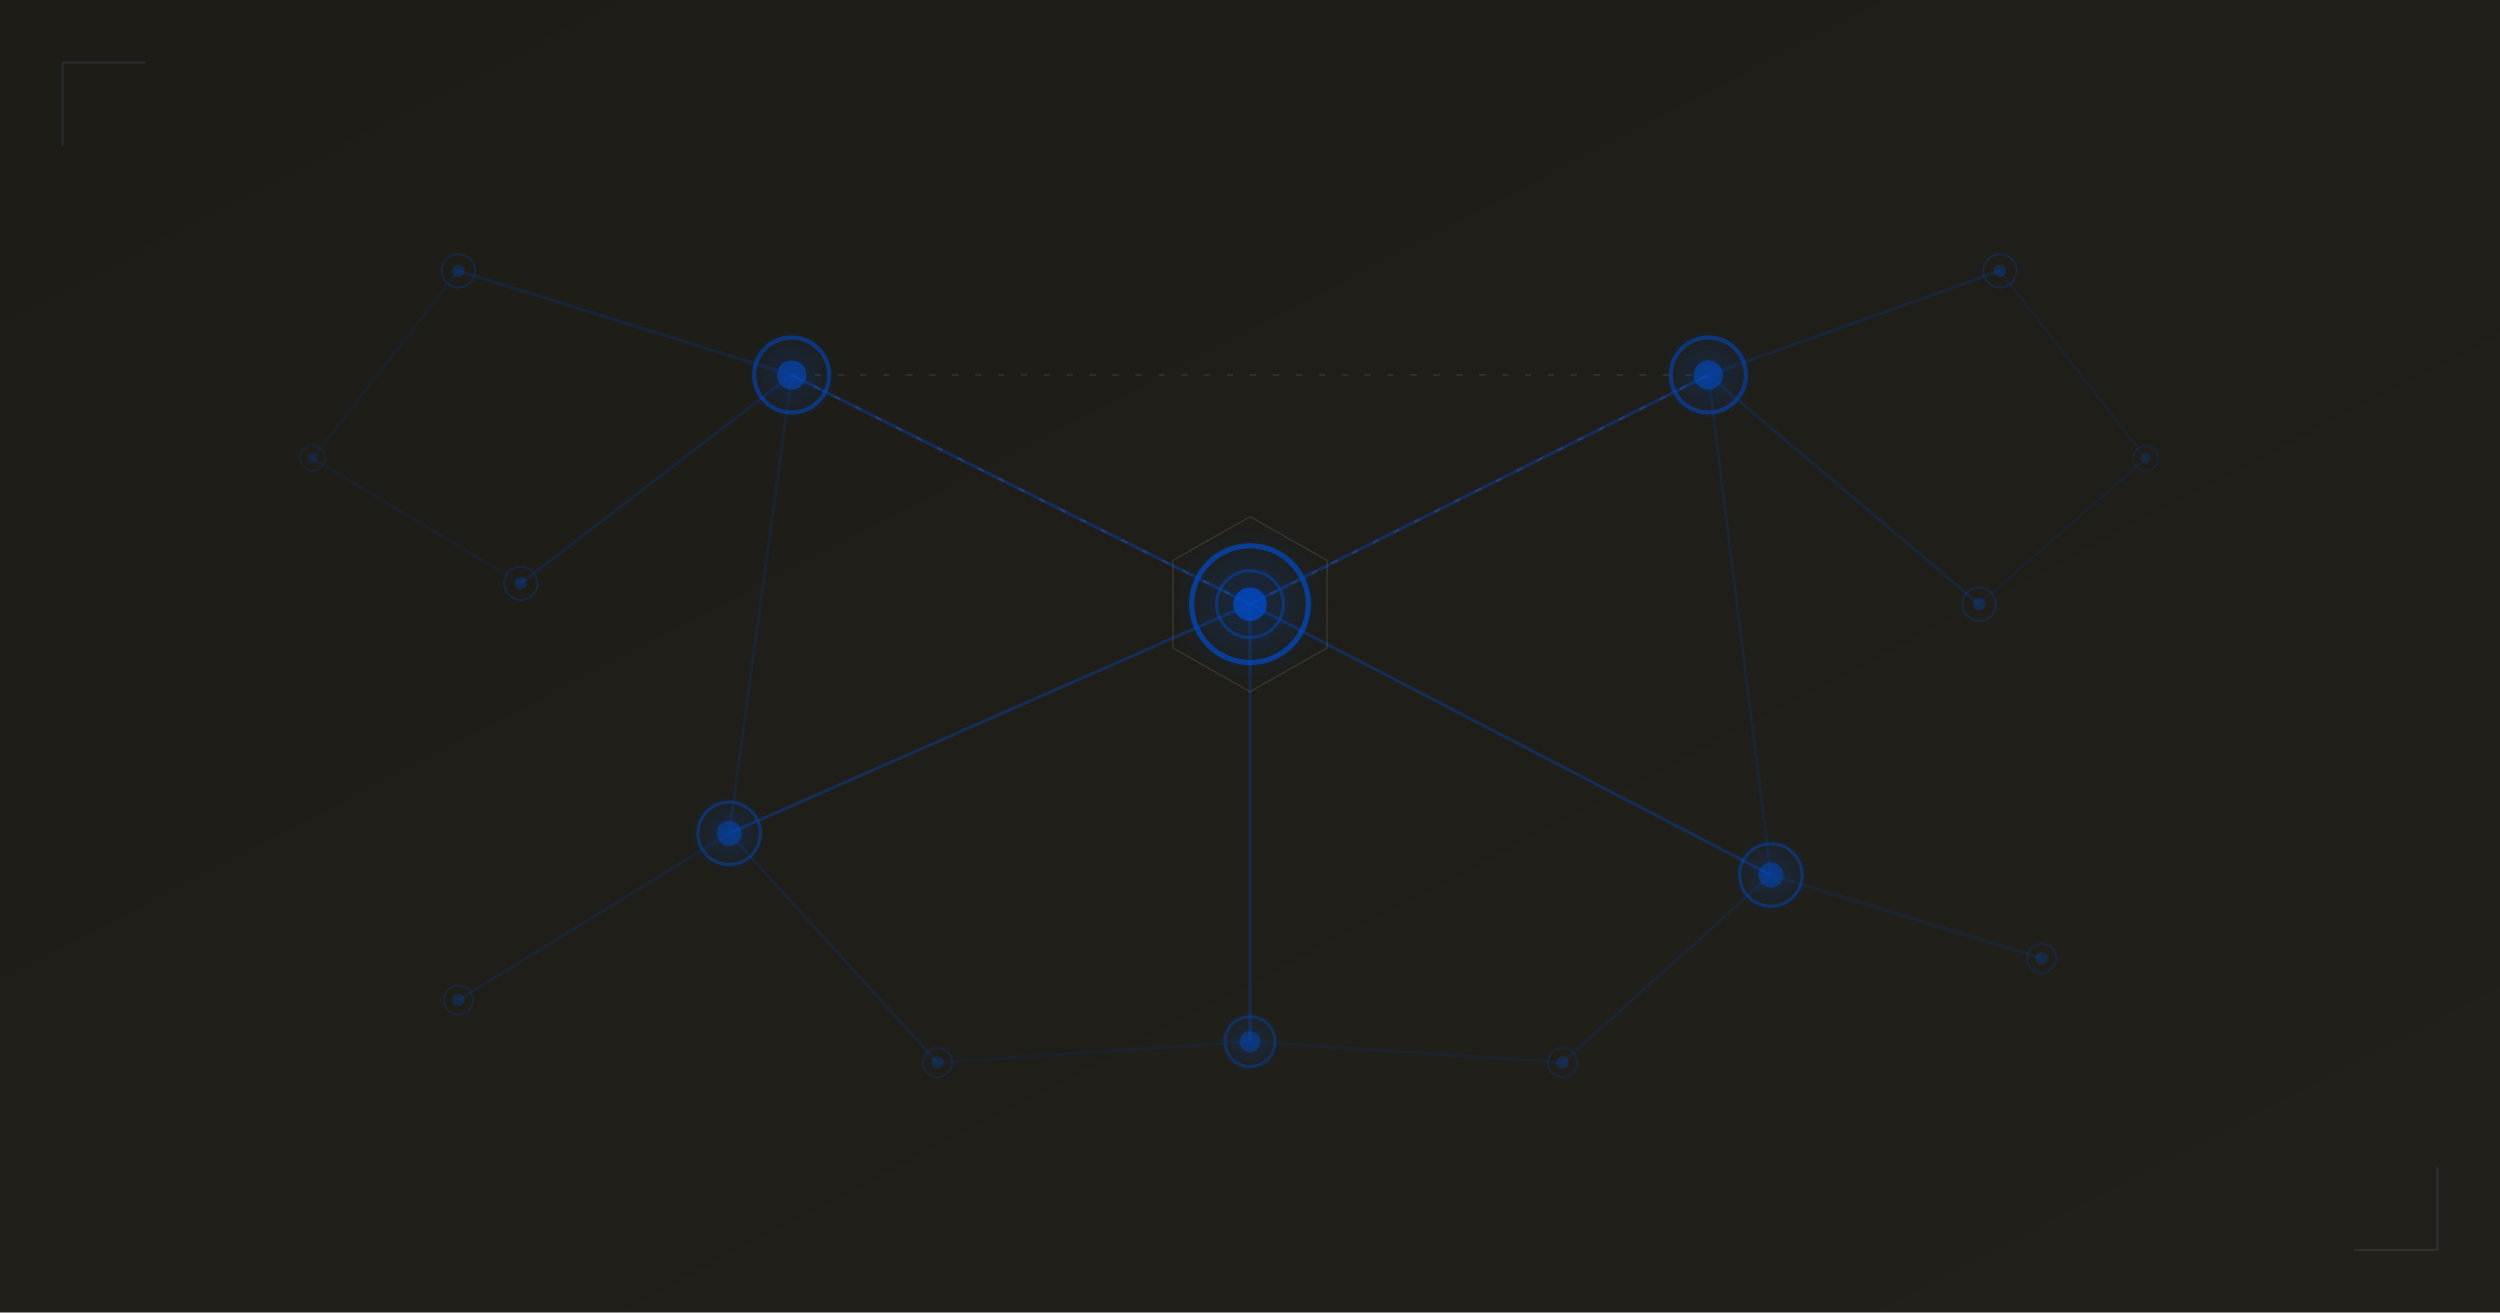
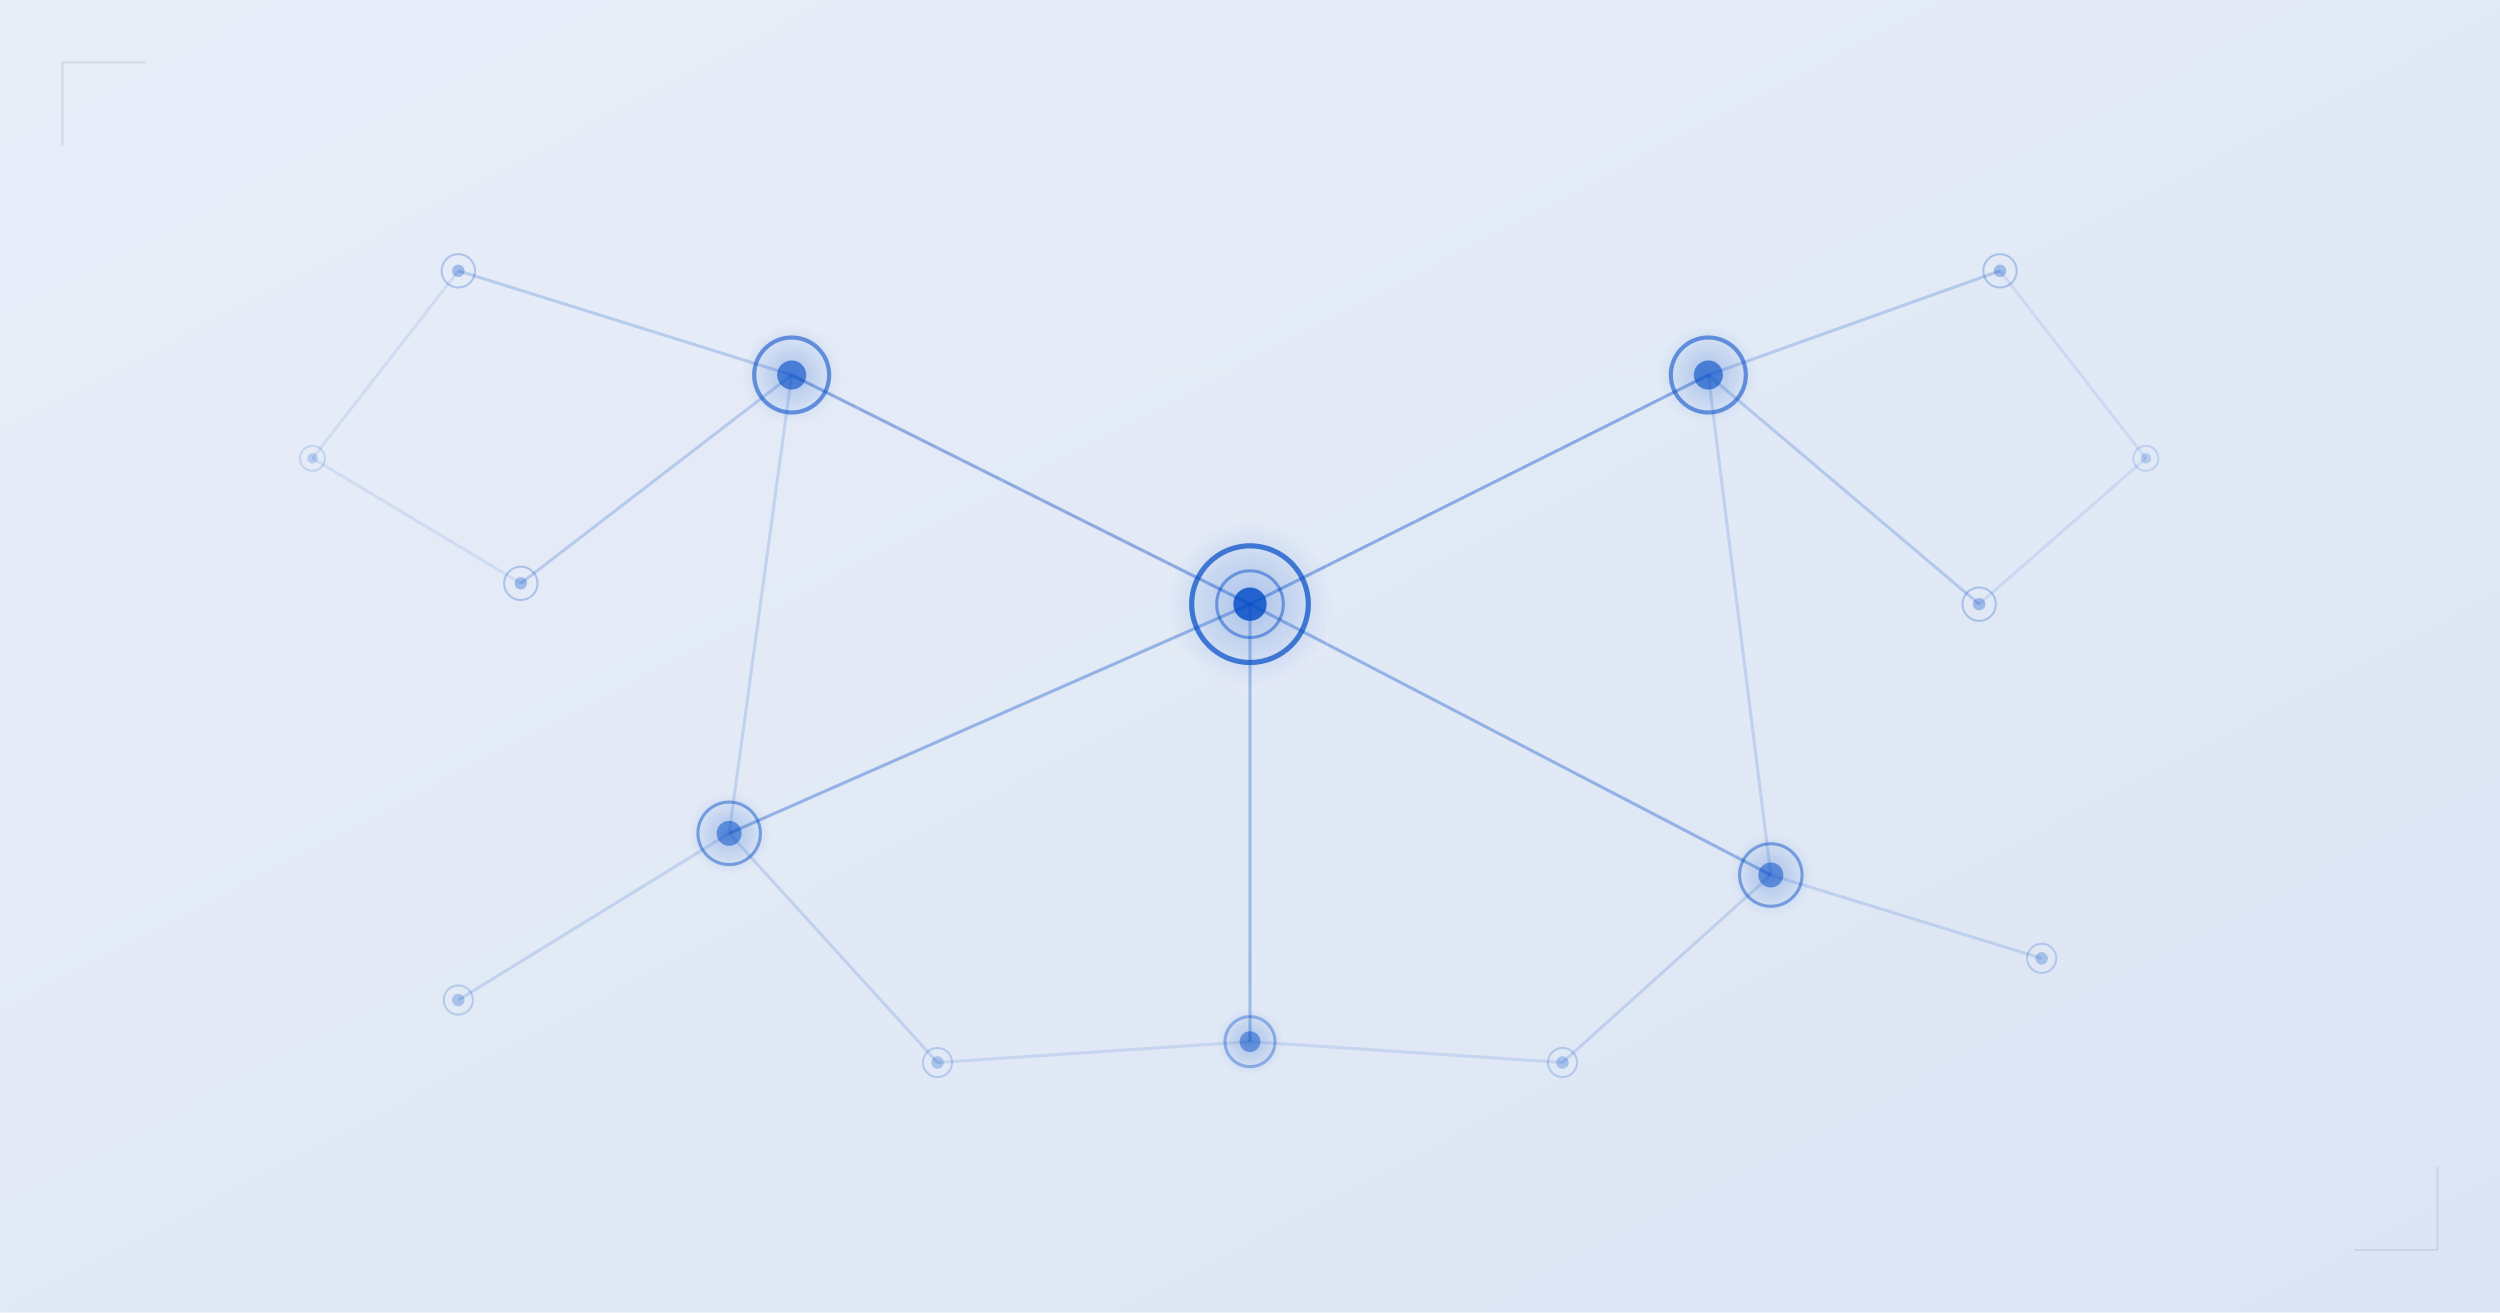
<svg xmlns="http://www.w3.org/2000/svg" viewBox="0 0 1200 630">
  <defs>
    <linearGradient id="bgAgent" x1="0" y1="0" x2="1" y2="1">
-       <stop offset="0%" stop-color="#1d1c16" />
-       <stop offset="100%" stop-color="#21201a" />
+       <stop offset="0%" stop-color="#e8eef8" />
+       <stop offset="100%" stop-color="#dce5f4" />
    </linearGradient>
    <radialGradient id="nodeGlowA" cx="50%" cy="50%" r="50%">
      <stop offset="0%" stop-color="#004ac6" stop-opacity="0.25" />
      <stop offset="100%" stop-color="#004ac6" stop-opacity="0" />
    </radialGradient>
    <linearGradient id="edgeGrad" x1="0" y1="0" x2="1" y2="0">
      <stop offset="0%" stop-color="#004ac6" stop-opacity="0.6" />
      <stop offset="100%" stop-color="#004ac6" stop-opacity="0.15" />
    </linearGradient>
  </defs>
  <rect width="1200" height="630" fill="url(#bgAgent)" />
  <g stroke="#004ac6" stroke-width="1.5" fill="none">
    <line x1="600" y1="290" x2="380" y2="180" stroke-opacity="0.4" />
    <line x1="600" y1="290" x2="820" y2="180" stroke-opacity="0.4" />
    <line x1="600" y1="290" x2="350" y2="400" stroke-opacity="0.35" />
    <line x1="600" y1="290" x2="850" y2="420" stroke-opacity="0.35" />
    <line x1="600" y1="290" x2="600" y2="500" stroke-opacity="0.3" />
    <line x1="380" y1="180" x2="220" y2="130" stroke-opacity="0.2" />
    <line x1="380" y1="180" x2="250" y2="280" stroke-opacity="0.2" />
    <line x1="380" y1="180" x2="350" y2="400" stroke-opacity="0.15" />
    <line x1="820" y1="180" x2="960" y2="130" stroke-opacity="0.2" />
    <line x1="820" y1="180" x2="950" y2="290" stroke-opacity="0.2" />
    <line x1="820" y1="180" x2="850" y2="420" stroke-opacity="0.15" />
    <line x1="350" y1="400" x2="220" y2="480" stroke-opacity="0.15" />
    <line x1="350" y1="400" x2="450" y2="510" stroke-opacity="0.15" />
    <line x1="850" y1="420" x2="980" y2="460" stroke-opacity="0.15" />
    <line x1="850" y1="420" x2="750" y2="510" stroke-opacity="0.15" />
    <line x1="600" y1="500" x2="450" y2="510" stroke-opacity="0.12" />
    <line x1="600" y1="500" x2="750" y2="510" stroke-opacity="0.12" />
    <line x1="220" y1="130" x2="150" y2="220" stroke-opacity="0.1" />
    <line x1="960" y1="130" x2="1030" y2="220" stroke-opacity="0.1" />
    <line x1="250" y1="280" x2="150" y2="220" stroke-opacity="0.1" />
    <line x1="950" y1="290" x2="1030" y2="220" stroke-opacity="0.1" />
  </g>
  <g stroke="#fef9ef" stroke-width="1" stroke-opacity="0.08" stroke-dasharray="3 8">
    <line x1="600" y1="290" x2="380" y2="180" />
    <line x1="600" y1="290" x2="820" y2="180" />
    <line x1="380" y1="180" x2="820" y2="180" />
  </g>
  <circle cx="600" cy="290" r="40" fill="url(#nodeGlowA)" />
  <circle cx="600" cy="290" r="28" fill="none" stroke="#004ac6" stroke-width="2.5" stroke-opacity="0.7" />
  <circle cx="600" cy="290" r="16" fill="none" stroke="#004ac6" stroke-width="1.5" stroke-opacity="0.45" />
  <circle cx="600" cy="290" r="8" fill="#004ac6" opacity="0.8" />
  <g>
    <circle cx="380" cy="180" r="24" fill="url(#nodeGlowA)" />
    <circle cx="380" cy="180" r="18" fill="none" stroke="#004ac6" stroke-width="2" stroke-opacity="0.55" />
    <circle cx="380" cy="180" r="7" fill="#004ac6" opacity="0.6" />
    <circle cx="820" cy="180" r="24" fill="url(#nodeGlowA)" />
    <circle cx="820" cy="180" r="18" fill="none" stroke="#004ac6" stroke-width="2" stroke-opacity="0.55" />
    <circle cx="820" cy="180" r="7" fill="#004ac6" opacity="0.6" />
    <circle cx="350" cy="400" r="20" fill="url(#nodeGlowA)" />
    <circle cx="350" cy="400" r="15" fill="none" stroke="#004ac6" stroke-width="1.5" stroke-opacity="0.45" />
    <circle cx="350" cy="400" r="6" fill="#004ac6" opacity="0.5" />
    <circle cx="850" cy="420" r="20" fill="url(#nodeGlowA)" />
    <circle cx="850" cy="420" r="15" fill="none" stroke="#004ac6" stroke-width="1.5" stroke-opacity="0.45" />
    <circle cx="850" cy="420" r="6" fill="#004ac6" opacity="0.5" />
    <circle cx="600" cy="500" r="16" fill="url(#nodeGlowA)" />
    <circle cx="600" cy="500" r="12" fill="none" stroke="#004ac6" stroke-width="1.5" stroke-opacity="0.35" />
    <circle cx="600" cy="500" r="5" fill="#004ac6" opacity="0.45" />
  </g>
  <g>
    <circle cx="220" cy="130" r="8" fill="none" stroke="#004ac6" stroke-width="1" stroke-opacity="0.25" />
    <circle cx="220" cy="130" r="3" fill="#004ac6" opacity="0.3" />
    <circle cx="960" cy="130" r="8" fill="none" stroke="#004ac6" stroke-width="1" stroke-opacity="0.25" />
    <circle cx="960" cy="130" r="3" fill="#004ac6" opacity="0.3" />
    <circle cx="250" cy="280" r="8" fill="none" stroke="#004ac6" stroke-width="1" stroke-opacity="0.25" />
    <circle cx="250" cy="280" r="3" fill="#004ac6" opacity="0.3" />
    <circle cx="950" cy="290" r="8" fill="none" stroke="#004ac6" stroke-width="1" stroke-opacity="0.25" />
    <circle cx="950" cy="290" r="3" fill="#004ac6" opacity="0.3" />
    <circle cx="150" cy="220" r="6" fill="none" stroke="#004ac6" stroke-width="1" stroke-opacity="0.15" />
    <circle cx="150" cy="220" r="2.5" fill="#004ac6" opacity="0.2" />
    <circle cx="1030" cy="220" r="6" fill="none" stroke="#004ac6" stroke-width="1" stroke-opacity="0.15" />
    <circle cx="1030" cy="220" r="2.5" fill="#004ac6" opacity="0.2" />
    <circle cx="220" cy="480" r="7" fill="none" stroke="#004ac6" stroke-width="1" stroke-opacity="0.2" />
    <circle cx="220" cy="480" r="3" fill="#004ac6" opacity="0.25" />
    <circle cx="450" cy="510" r="7" fill="none" stroke="#004ac6" stroke-width="1" stroke-opacity="0.2" />
    <circle cx="450" cy="510" r="3" fill="#004ac6" opacity="0.25" />
    <circle cx="750" cy="510" r="7" fill="none" stroke="#004ac6" stroke-width="1" stroke-opacity="0.2" />
    <circle cx="750" cy="510" r="3" fill="#004ac6" opacity="0.25" />
    <circle cx="980" cy="460" r="7" fill="none" stroke="#004ac6" stroke-width="1" stroke-opacity="0.2" />
    <circle cx="980" cy="460" r="3" fill="#004ac6" opacity="0.25" />
  </g>
  <polygon points="600,248 637,269 637,311 600,332 563,311 563,269" fill="none" stroke="#fef9ef" stroke-width="0.75" stroke-opacity="0.1" />
-   <line x1="30" y1="30" x2="70" y2="30" stroke="#555f70" stroke-width="1" stroke-opacity="0.25" />
-   <line x1="30" y1="30" x2="30" y2="70" stroke="#555f70" stroke-width="1" stroke-opacity="0.25" />
-   <line x1="1170" y1="600" x2="1130" y2="600" stroke="#555f70" stroke-width="1" stroke-opacity="0.25" />
-   <line x1="1170" y1="600" x2="1170" y2="560" stroke="#555f70" stroke-width="1" stroke-opacity="0.25" />
+   <line x1="30" y1="30" x2="70" y2="30" stroke="#95a0b4" stroke-width="1" stroke-opacity="0.25" />
+   <line x1="30" y1="30" x2="30" y2="70" stroke="#95a0b4" stroke-width="1" stroke-opacity="0.25" />
+   <line x1="1170" y1="600" x2="1130" y2="600" stroke="#95a0b4" stroke-width="1" stroke-opacity="0.25" />
+   <line x1="1170" y1="600" x2="1170" y2="560" stroke="#95a0b4" stroke-width="1" stroke-opacity="0.25" />
</svg>
